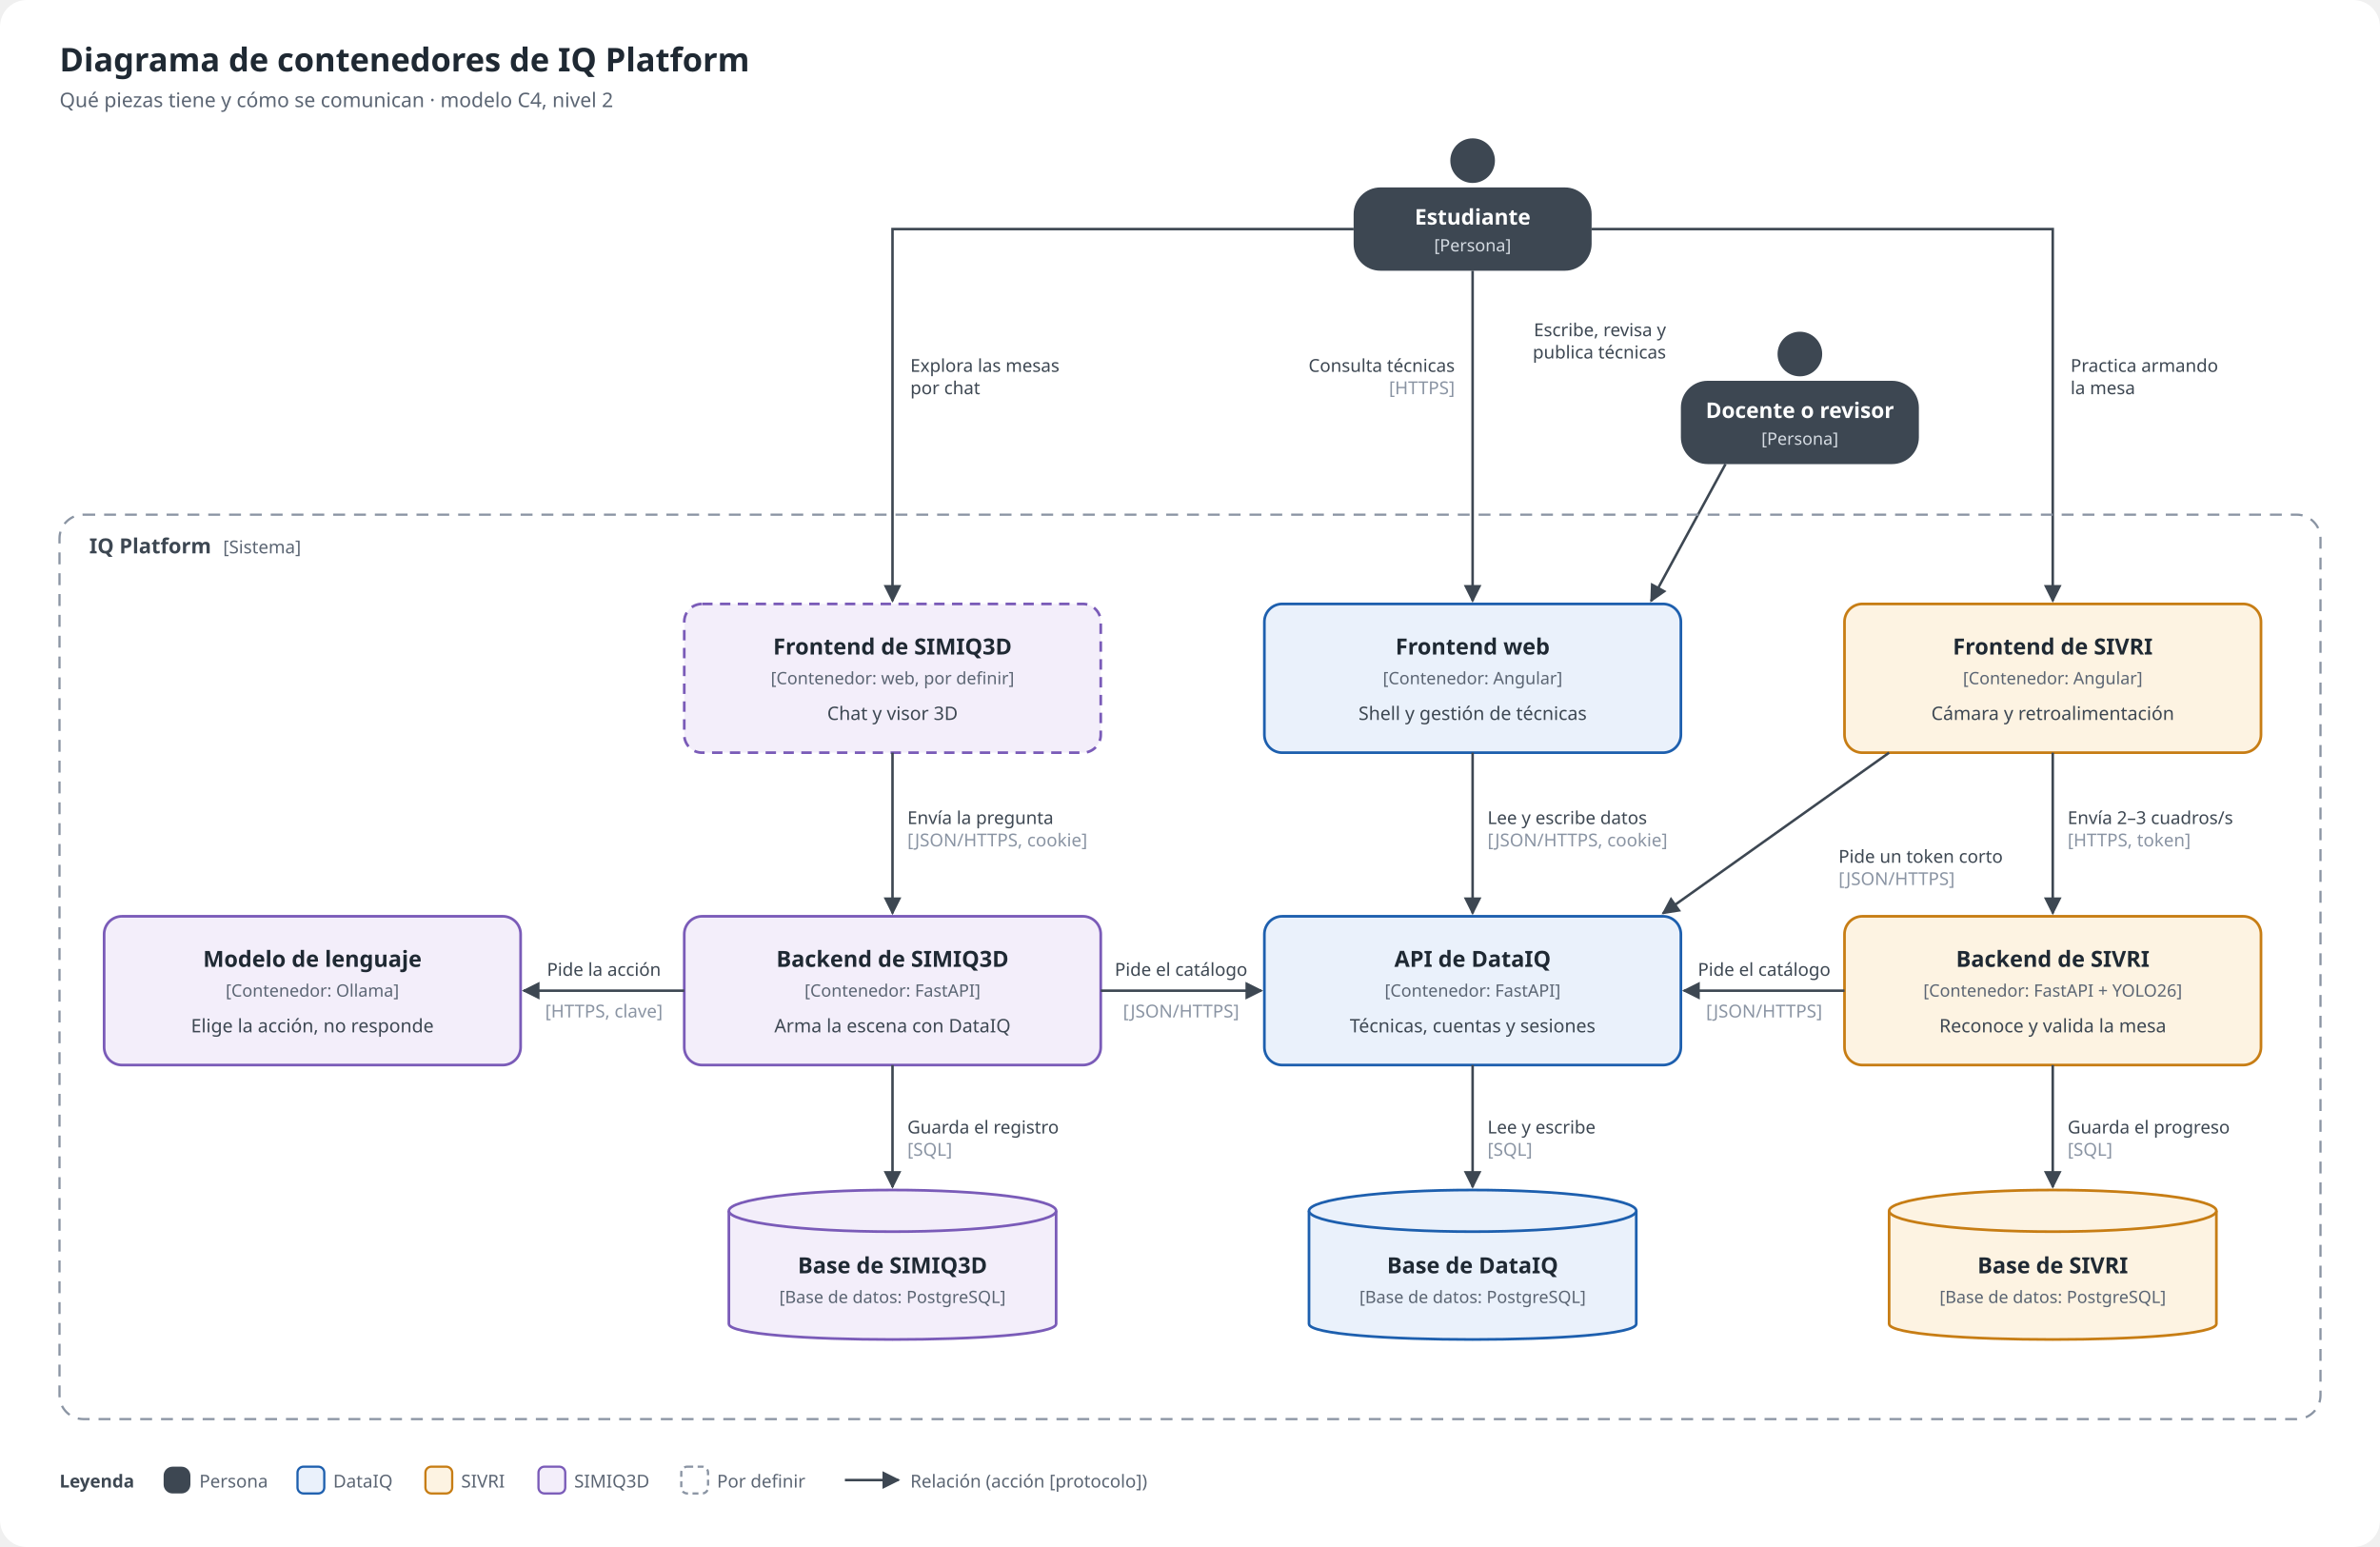
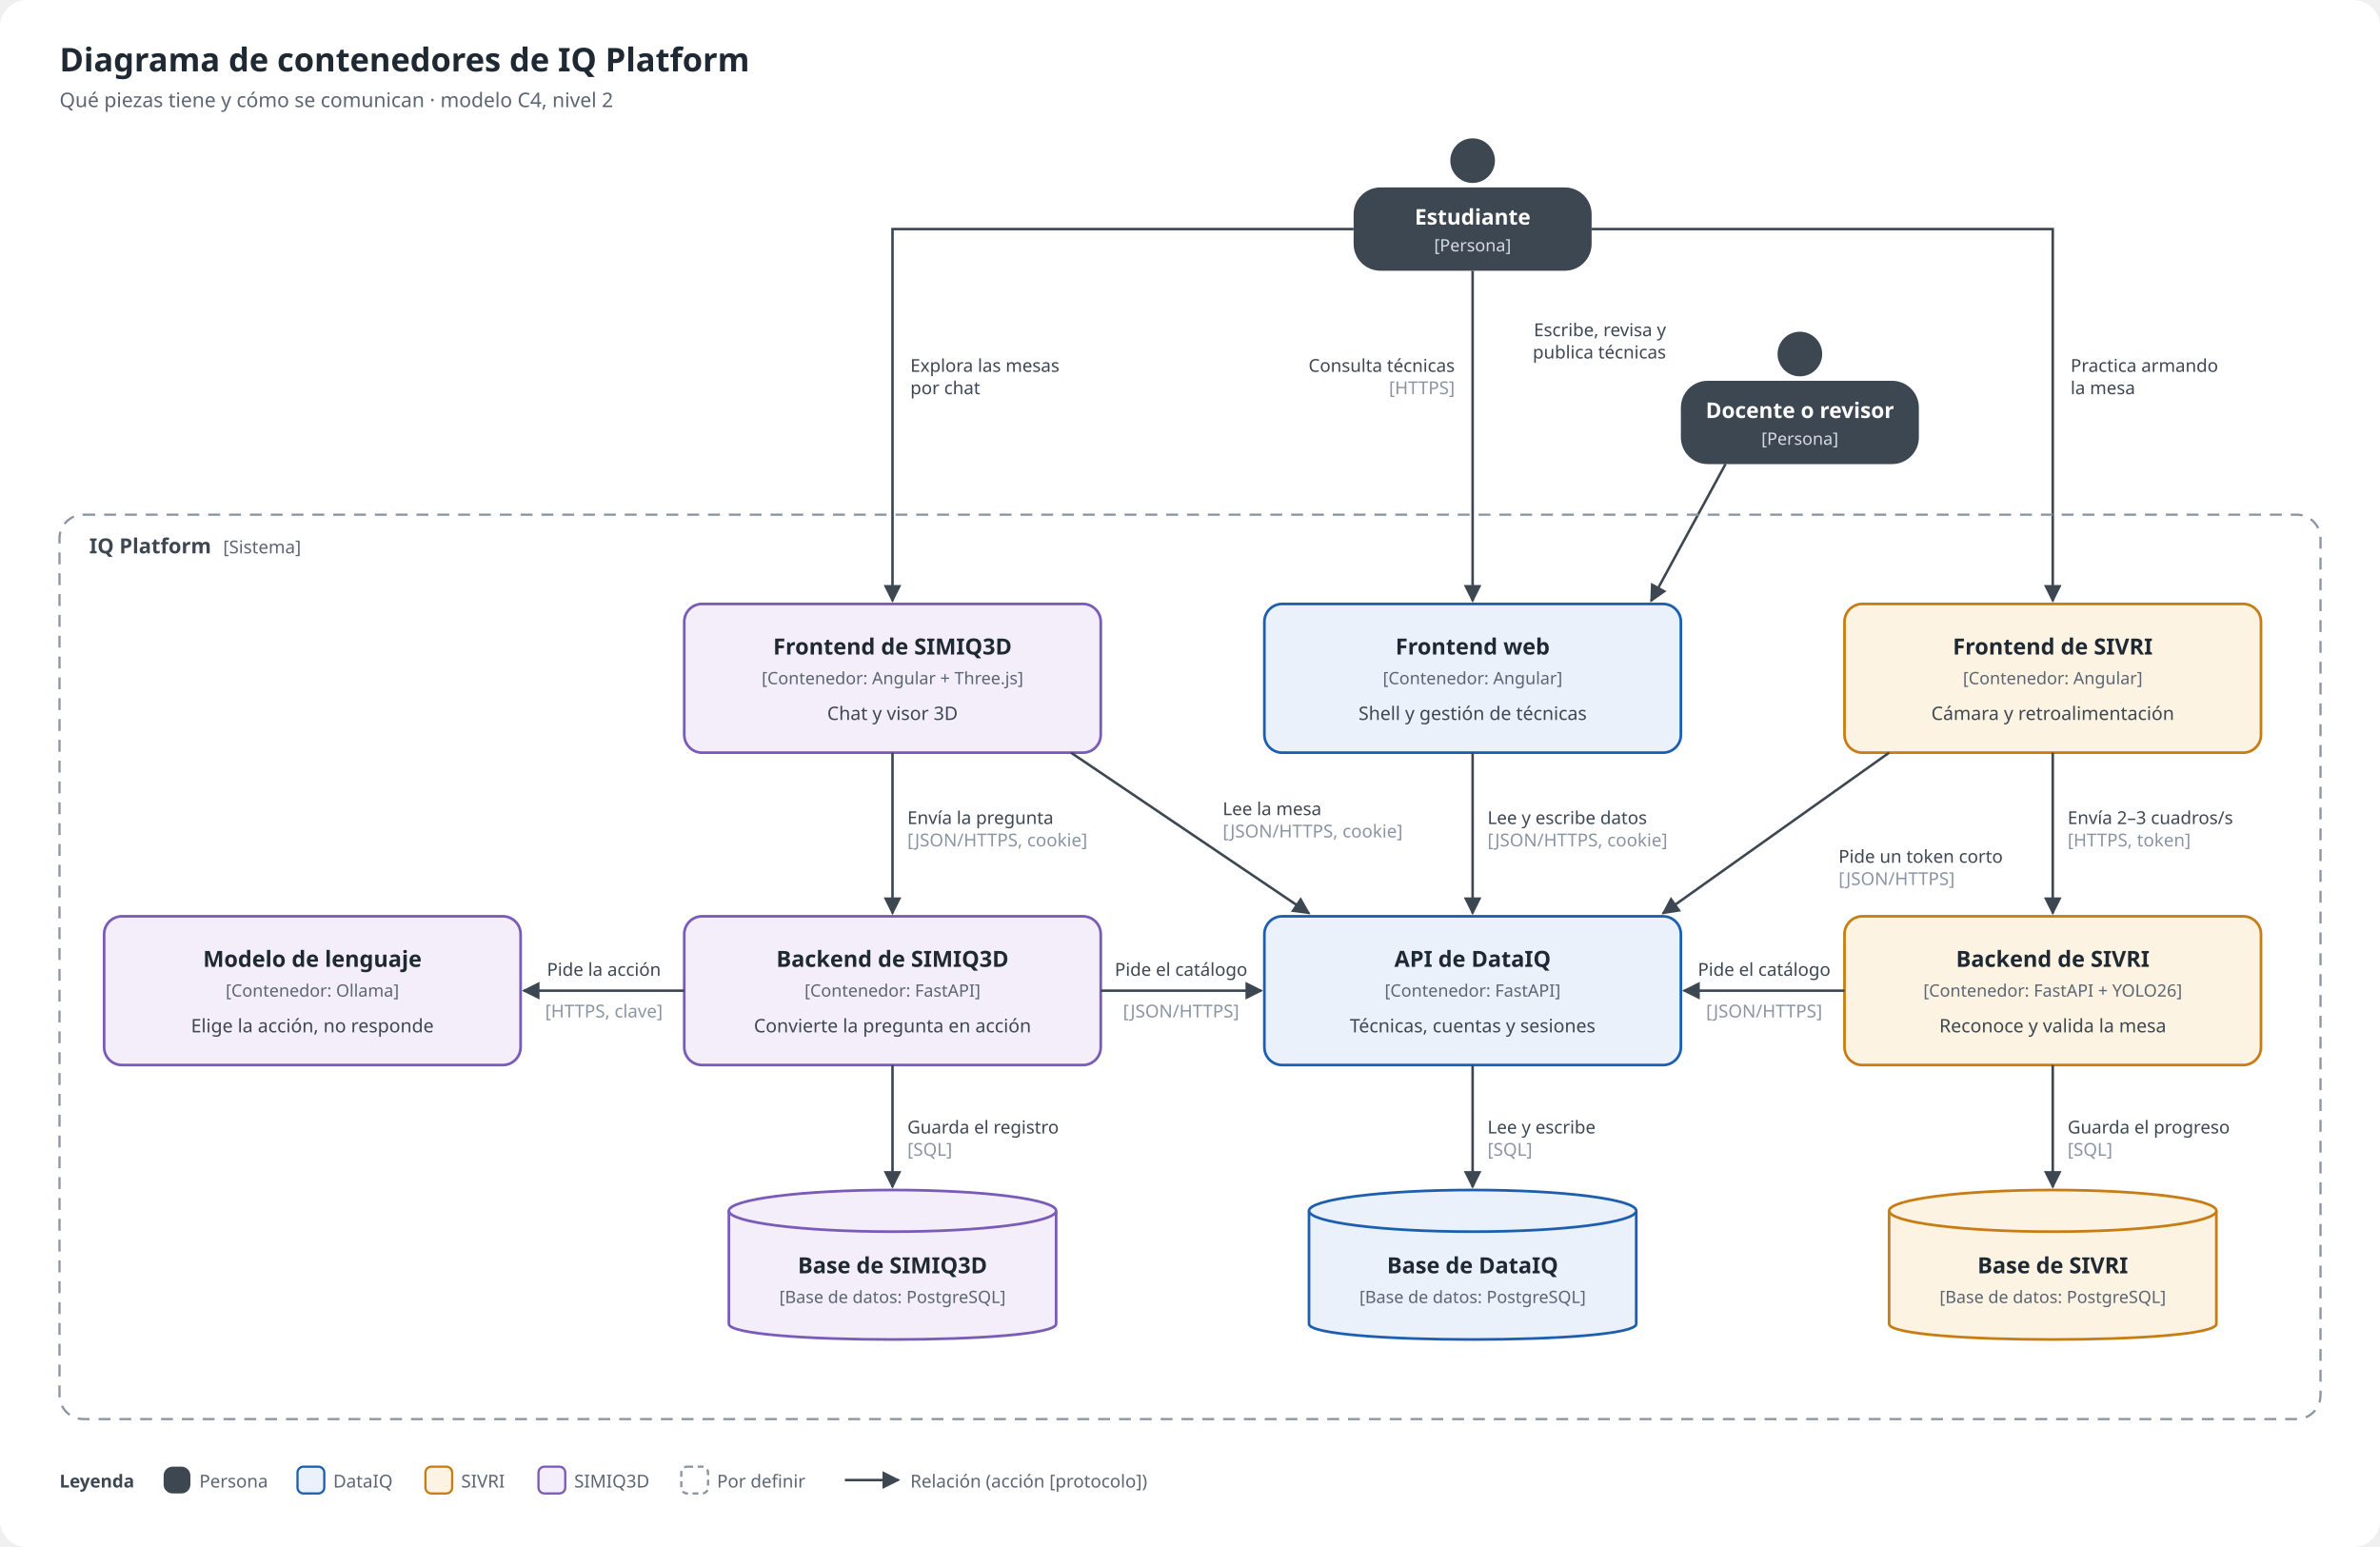
<svg xmlns="http://www.w3.org/2000/svg" viewBox="0 0 1600 1040" role="img" aria-labelledby="titulo desc" font-family="'Noto Sans', 'Segoe UI', 'Helvetica Neue', Arial, sans-serif">
  <defs>
    <marker id="f" viewBox="0 0 10 10" refX="9" refY="5" markerWidth="7" markerHeight="7" orient="auto-start-reverse">
      <path d="M0,0 L10,5 L0,10 z" fill="#3d4752" />
    </marker>
    <marker id="ft" viewBox="0 0 10 10" refX="9" refY="5" markerWidth="7" markerHeight="7" orient="auto-start-reverse">
      <path d="M0,0 L10,5 L0,10 z" fill="#8a94a3" />
    </marker>
  </defs>
  <rect x="0" y="0" width="1600" height="1040" rx="18" fill="#ffffff" />
  <text x="40" y="48" font-size="22" font-weight="700" fill="#1f2933">Diagrama de contenedores de IQ Platform</text>
  <text x="40" y="72" font-size="13.5" fill="#5b6573">Qué piezas tiene y cómo se comunican · modelo C4, nivel 2</text>
  <g text-anchor="middle">
    <circle cx="990" cy="108" r="15" fill="#3d4752" />
    <rect x="910" y="126" width="160" height="56" rx="18" fill="#3d4752" />
    <text x="990" y="151" font-size="14.5" font-weight="700" fill="#ffffff">Estudiante</text>
    <text x="990" y="169" font-size="11.5" fill="#d5dbe2">[Persona]</text>
    <circle cx="1210" cy="238" r="15" fill="#3d4752" />
    <rect x="1130" y="256" width="160" height="56" rx="18" fill="#3d4752" />
    <text x="1210" y="281" font-size="14.5" font-weight="700" fill="#ffffff">Docente o revisor</text>
    <text x="1210" y="299" font-size="11.5" fill="#d5dbe2">[Persona]</text>
  </g>
  <g fill="none" stroke="#3d4752" stroke-width="1.7">
    <polyline points="910,154 600,154 600,404" marker-end="url(#f)" />
    <line x1="990" y1="182" x2="990" y2="404" marker-end="url(#f)" />
    <polyline points="1070,154 1380,154 1380,404" marker-end="url(#f)" />
    <line x1="1160" y1="312" x2="1110" y2="404" marker-end="url(#f)" />
  </g>
  <g font-size="12" fill="#3d4752">
    <text x="612" y="250">Explora las mesas</text>
    <text x="612" y="265">por chat</text>
    <text x="978" y="250" text-anchor="end">Consulta técnicas</text>
    <text x="978" y="265" text-anchor="end" fill="#8a94a3">[HTTPS]</text>
    <text x="1392" y="250">Practica armando</text>
    <text x="1392" y="265">la mesa</text>
    <text x="1120" y="226" text-anchor="end">Escribe, revisa y</text>
    <text x="1120" y="241" text-anchor="end">publica técnicas</text>
  </g>
  <rect x="40" y="346" width="1520" height="608" rx="16" fill="none" stroke="#8a94a3" stroke-width="1.5" stroke-dasharray="8 6" />
  <text x="60" y="372" font-size="14" font-weight="700" fill="#3d4752">IQ Platform</text>
  <text x="150" y="372" font-size="12" fill="#5b6573">[Sistema]</text>
  <g text-anchor="middle">
-     <rect x="460" y="406" width="280" height="100" rx="12" fill="#f3eefa" stroke="#7a5bb8" stroke-width="1.8" stroke-dasharray="7 5" />
+     <rect x="460" y="406" width="280" height="100" rx="12" fill="#f3eefa" stroke="#7a5bb8" stroke-width="1.8" />
    <text x="600" y="440" font-size="15" font-weight="700" fill="#1f2933">Frontend de SIMIQ3D</text>
-     <text x="600" y="460" font-size="11.5" fill="#5b6573">[Contenedor: web, por definir]</text>
+     <text x="600" y="460" font-size="11.5" fill="#5b6573">[Contenedor: Angular + Three.js]</text>
    <text x="600" y="484" font-size="12.5" fill="#3d4752">Chat y visor 3D</text>
    <rect x="850" y="406" width="280" height="100" rx="12" fill="#eaf1fb" stroke="#1d5fae" stroke-width="1.8" />
    <text x="990" y="440" font-size="15" font-weight="700" fill="#1f2933">Frontend web</text>
    <text x="990" y="460" font-size="11.5" fill="#5b6573">[Contenedor: Angular]</text>
    <text x="990" y="484" font-size="12.5" fill="#3d4752">Shell y gestión de técnicas</text>
    <rect x="1240" y="406" width="280" height="100" rx="12" fill="#fdf3e2" stroke="#c77d14" stroke-width="1.8" />
    <text x="1380" y="440" font-size="15" font-weight="700" fill="#1f2933">Frontend de SIVRI</text>
    <text x="1380" y="460" font-size="11.5" fill="#5b6573">[Contenedor: Angular]</text>
    <text x="1380" y="484" font-size="12.5" fill="#3d4752">Cámara y retroalimentación</text>
    <rect x="70" y="616" width="280" height="100" rx="12" fill="#f3eefa" stroke="#7a5bb8" stroke-width="1.8" />
    <text x="210" y="650" font-size="15" font-weight="700" fill="#1f2933">Modelo de lenguaje</text>
    <text x="210" y="670" font-size="11.5" fill="#5b6573">[Contenedor: Ollama]</text>
    <text x="210" y="694" font-size="12.5" fill="#3d4752">Elige la acción, no responde</text>
    <rect x="460" y="616" width="280" height="100" rx="12" fill="#f3eefa" stroke="#7a5bb8" stroke-width="1.8" />
    <text x="600" y="650" font-size="15" font-weight="700" fill="#1f2933">Backend de SIMIQ3D</text>
    <text x="600" y="670" font-size="11.5" fill="#5b6573">[Contenedor: FastAPI]</text>
-     <text x="600" y="694" font-size="12.5" fill="#3d4752">Arma la escena con DataIQ</text>
+     <text x="600" y="694" font-size="12.5" fill="#3d4752">Convierte la pregunta en acción</text>
    <rect x="850" y="616" width="280" height="100" rx="12" fill="#eaf1fb" stroke="#1d5fae" stroke-width="1.8" />
    <text x="990" y="650" font-size="15" font-weight="700" fill="#1f2933">API de DataIQ</text>
    <text x="990" y="670" font-size="11.5" fill="#5b6573">[Contenedor: FastAPI]</text>
    <text x="990" y="694" font-size="12.5" fill="#3d4752">Técnicas, cuentas y sesiones</text>
    <rect x="1240" y="616" width="280" height="100" rx="12" fill="#fdf3e2" stroke="#c77d14" stroke-width="1.8" />
    <text x="1380" y="650" font-size="15" font-weight="700" fill="#1f2933">Backend de SIVRI</text>
    <text x="1380" y="670" font-size="11.5" fill="#5b6573">[Contenedor: FastAPI + YOLO26]</text>
    <text x="1380" y="694" font-size="12.5" fill="#3d4752">Reconoce y valida la mesa</text>
    <path d="M490,814 V890 C490,904 710,904 710,890 V814" fill="#f3eefa" stroke="#7a5bb8" stroke-width="1.8" />
    <ellipse cx="600" cy="814" rx="110" ry="14" fill="#f3eefa" stroke="#7a5bb8" stroke-width="1.8" />
    <text x="600" y="856" font-size="15" font-weight="700" fill="#1f2933">Base de SIMIQ3D</text>
    <text x="600" y="876" font-size="11.5" fill="#5b6573">[Base de datos: PostgreSQL]</text>
    <path d="M880,814 V890 C880,904 1100,904 1100,890 V814" fill="#eaf1fb" stroke="#1d5fae" stroke-width="1.8" />
    <ellipse cx="990" cy="814" rx="110" ry="14" fill="#eaf1fb" stroke="#1d5fae" stroke-width="1.8" />
    <text x="990" y="856" font-size="15" font-weight="700" fill="#1f2933">Base de DataIQ</text>
    <text x="990" y="876" font-size="11.5" fill="#5b6573">[Base de datos: PostgreSQL]</text>
    <path d="M1270,814 V890 C1270,904 1490,904 1490,890 V814" fill="#fdf3e2" stroke="#c77d14" stroke-width="1.8" />
    <ellipse cx="1380" cy="814" rx="110" ry="14" fill="#fdf3e2" stroke="#c77d14" stroke-width="1.8" />
    <text x="1380" y="856" font-size="15" font-weight="700" fill="#1f2933">Base de SIVRI</text>
    <text x="1380" y="876" font-size="11.5" fill="#5b6573">[Base de datos: PostgreSQL]</text>
  </g>
  <g fill="none" stroke="#3d4752" stroke-width="1.7">
    <line x1="600" y1="506" x2="600" y2="614" marker-end="url(#f)" />
    <line x1="460" y1="666" x2="352" y2="666" marker-end="url(#f)" />
    <line x1="740" y1="666" x2="848" y2="666" marker-end="url(#f)" />
+     <line x1="720" y1="506" x2="880" y2="614" marker-end="url(#f)" />
    <line x1="990" y1="506" x2="990" y2="614" marker-end="url(#f)" />
    <line x1="990" y1="716" x2="990" y2="798" marker-end="url(#f)" />
    <line x1="1380" y1="506" x2="1380" y2="614" marker-end="url(#f)" />
    <line x1="1270" y1="506" x2="1118" y2="614" marker-end="url(#f)" />
    <line x1="1240" y1="666" x2="1132" y2="666" marker-end="url(#f)" />
  </g>
  <g fill="none" stroke="#3d4752" stroke-width="1.7">
    <line x1="600" y1="716" x2="600" y2="798" marker-end="url(#f)" />
    <line x1="1380" y1="716" x2="1380" y2="798" marker-end="url(#f)" />
  </g>
  <g font-size="12" fill="#3d4752">
    <text x="610" y="554">Envía la pregunta</text>
    <text x="610" y="569" fill="#8a94a3">[JSON/HTTPS, cookie]</text>
+     <text x="822" y="548">Lee la mesa</text>
+     <text x="822" y="563" fill="#8a94a3">[JSON/HTTPS, cookie]</text>
    <text x="406" y="656" text-anchor="middle">Pide la acción</text>
    <text x="406" y="684" text-anchor="middle" fill="#8a94a3">[HTTPS, clave]</text>
    <text x="794" y="656" text-anchor="middle">Pide el catálogo</text>
    <text x="794" y="684" text-anchor="middle" fill="#8a94a3">[JSON/HTTPS]</text>
    <text x="610" y="762">Guarda el registro</text>
    <text x="610" y="777" fill="#8a94a3">[SQL]</text>
    <text x="1000" y="554">Lee y escribe datos</text>
    <text x="1000" y="569" fill="#8a94a3">[JSON/HTTPS, cookie]</text>
    <text x="1000" y="762">Lee y escribe</text>
    <text x="1000" y="777" fill="#8a94a3">[SQL]</text>
    <text x="1236" y="580">Pide un token corto</text>
    <text x="1236" y="595" fill="#8a94a3">[JSON/HTTPS]</text>
    <text x="1390" y="554">Envía 2–3 cuadros/s</text>
    <text x="1390" y="569" fill="#8a94a3">[HTTPS, token]</text>
    <text x="1186" y="656" text-anchor="middle">Pide el catálogo</text>
    <text x="1186" y="684" text-anchor="middle" fill="#8a94a3">[JSON/HTTPS]</text>
    <text x="1390" y="762">Guarda el progreso</text>
    <text x="1390" y="777" fill="#8a94a3">[SQL]</text>
  </g>
  <g font-size="12" fill="#5b6573">
    <text x="40" y="1000" font-weight="700" fill="#3d4752">Leyenda</text>
    <rect x="110" y="986" width="18" height="18" rx="6" fill="#3d4752" />
    <text x="134" y="1000">Persona</text>
    <rect x="200" y="986" width="18" height="18" rx="4" fill="#eaf1fb" stroke="#1d5fae" stroke-width="1.5" />
    <text x="224" y="1000">DataIQ</text>
    <rect x="286" y="986" width="18" height="18" rx="4" fill="#fdf3e2" stroke="#c77d14" stroke-width="1.5" />
    <text x="310" y="1000">SIVRI</text>
    <rect x="362" y="986" width="18" height="18" rx="4" fill="#f3eefa" stroke="#7a5bb8" stroke-width="1.5" />
    <text x="386" y="1000">SIMIQ3D</text>
    <rect x="458" y="986" width="18" height="18" rx="4" fill="#ffffff" stroke="#8a94a3" stroke-width="1.5" stroke-dasharray="4 3" />
    <text x="482" y="1000">Por definir</text>
    <line x1="568" y1="995" x2="604" y2="995" stroke="#3d4752" stroke-width="1.7" marker-end="url(#f)" />
    <text x="612" y="1000">Relación (acción [protocolo])</text>
  </g>
</svg>
